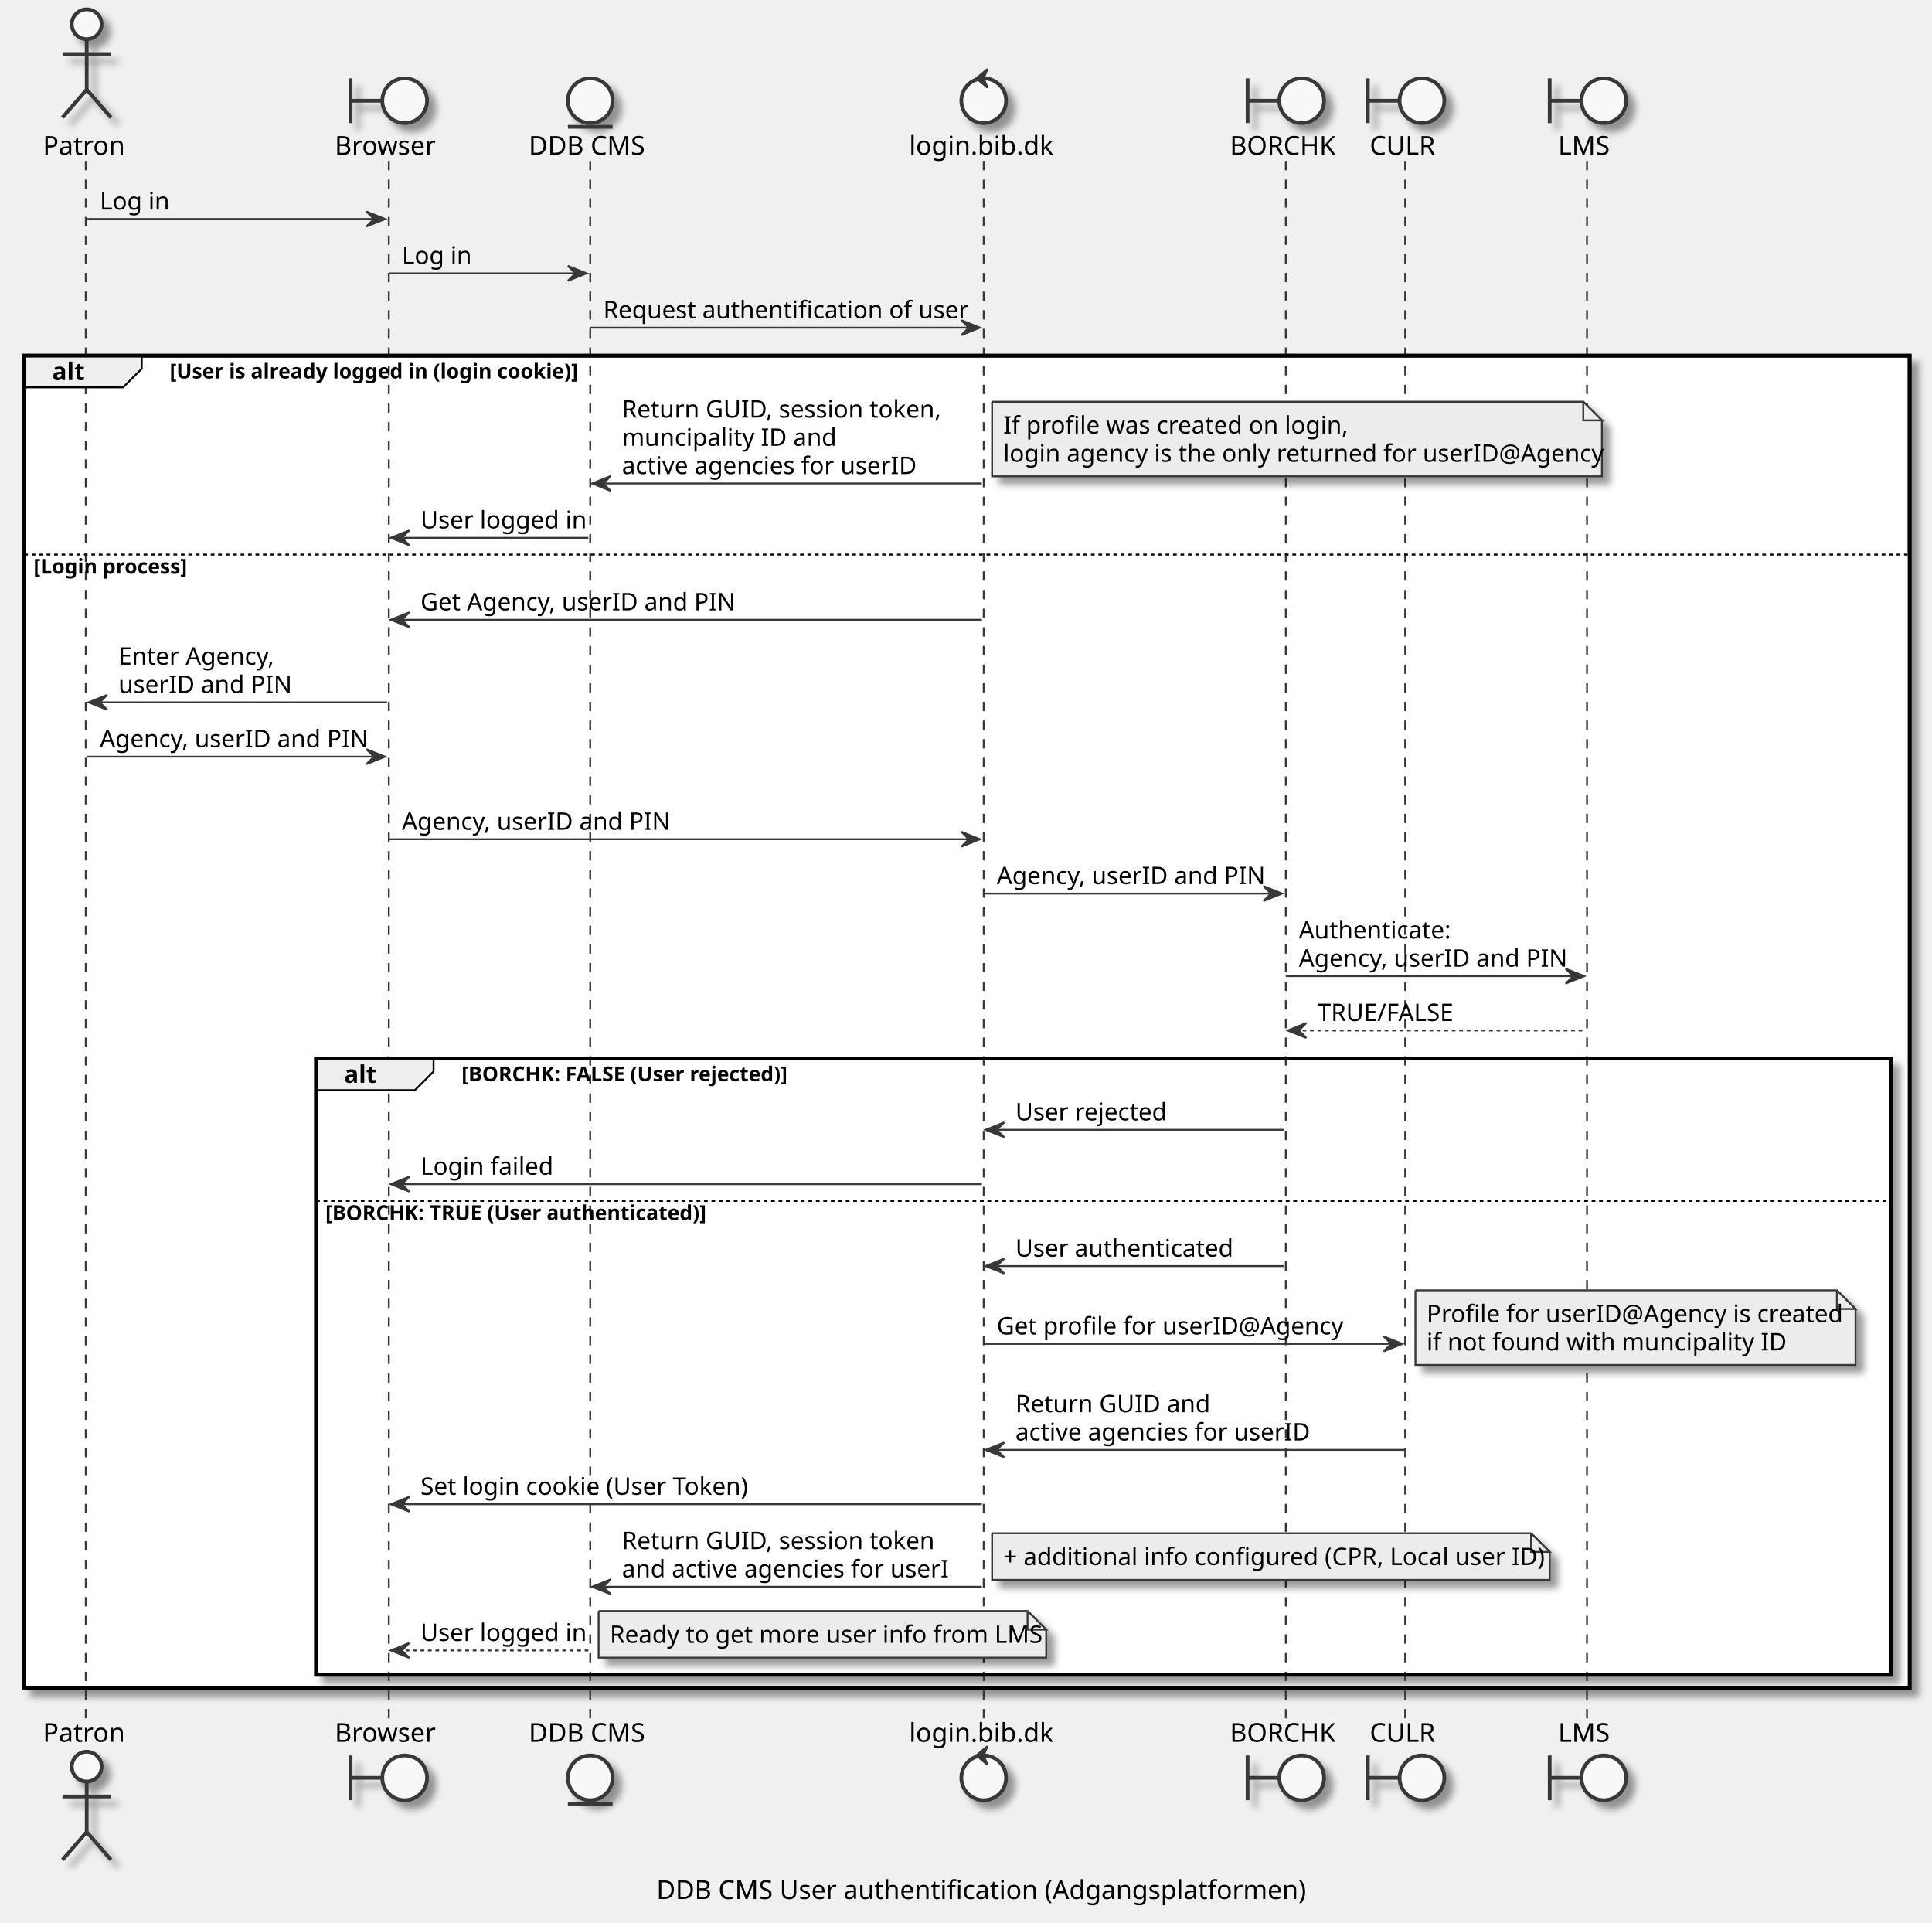
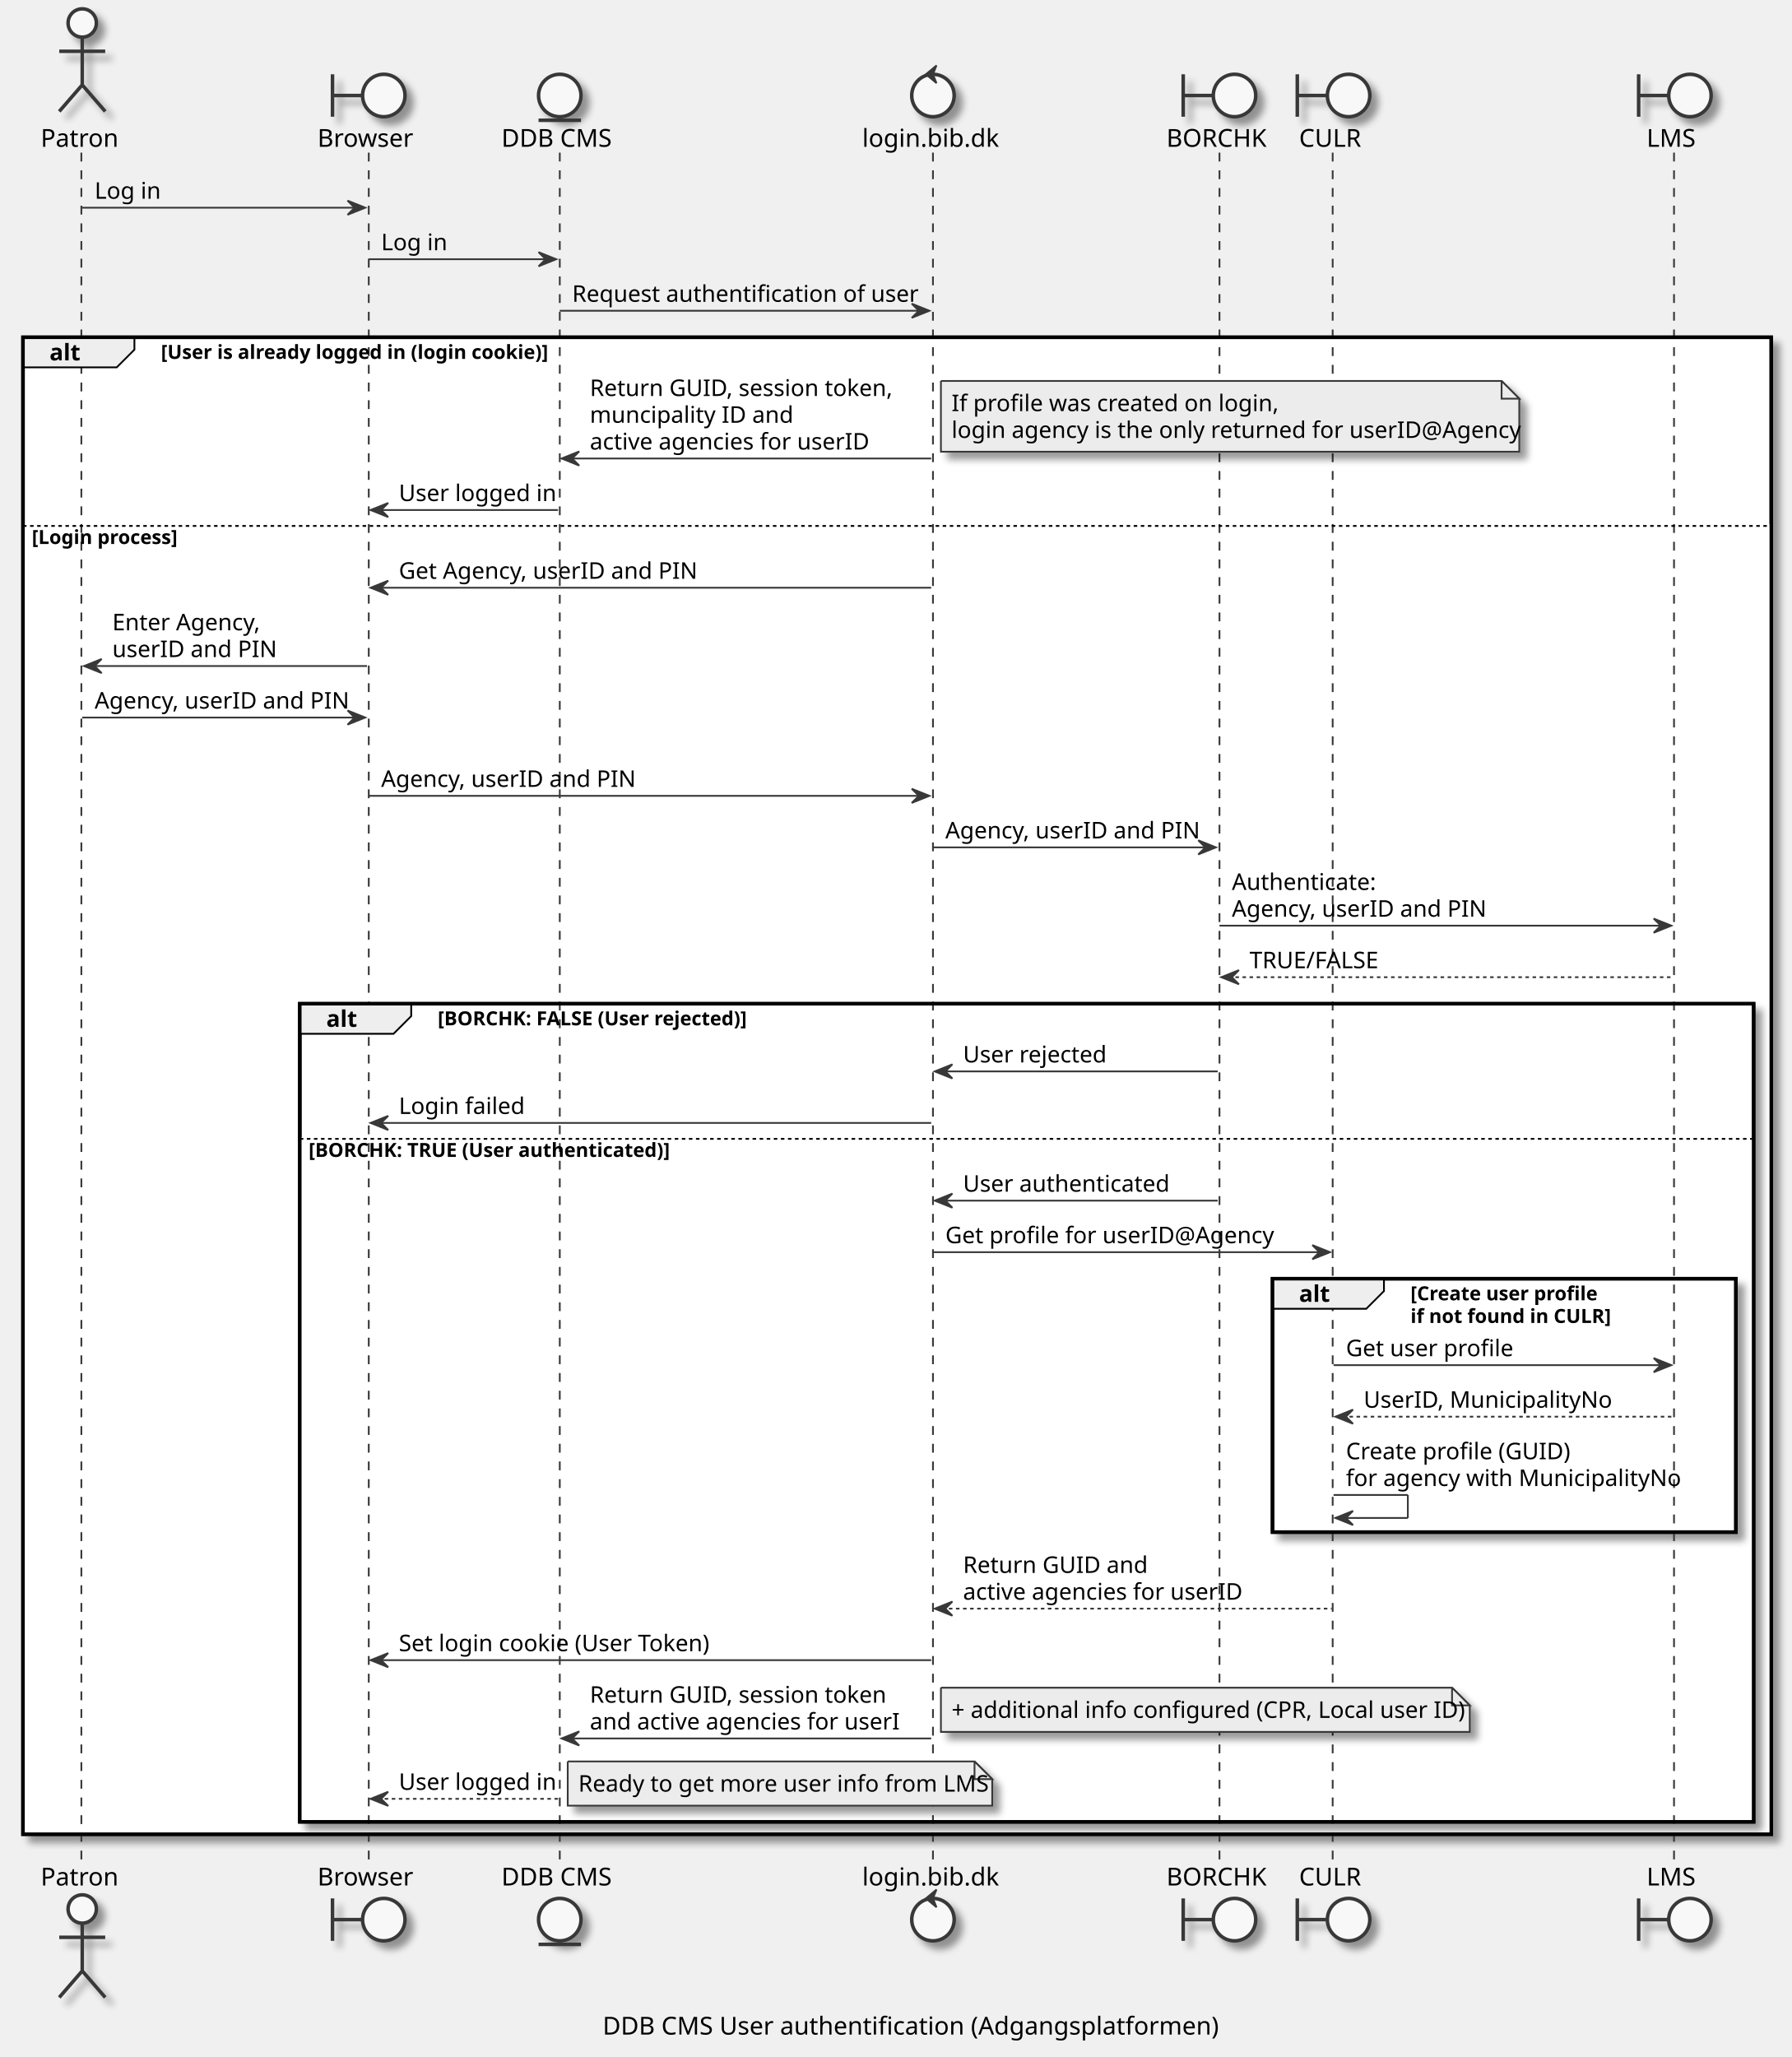
- <svg xmlns="http://www.w3.org/2000/svg" contentScriptType="application/ecmascript" contentStyleType="text/css" height="1031px" preserveAspectRatio="none" style="width:1036px;height:1031px;" version="1.1" viewBox="0 0 1036 1031" width="1036px" zoomAndPan="magnify">
+ <svg xmlns="http://www.w3.org/2000/svg" contentScriptType="application/ecmascript" contentStyleType="text/css" height="1163px" preserveAspectRatio="none" style="width:1013px;height:1163px;" version="1.1" viewBox="0 0 1013 1163" width="1013px" zoomAndPan="magnify">
  <defs>
-     <filter height="300%" id="f1cbniq2we4apu" width="300%" x="-1" y="-1">
+     <filter height="300%" id="fls6484fdw1ik" width="300%" x="-1" y="-1">
      <feGaussianBlur result="blurOut" stdDeviation="2.0" />
      <feColorMatrix in="blurOut" result="blurOut2" type="matrix" values="0 0 0 0 0 0 0 0 0 0 0 0 0 0 0 0 0 0 .4 0" />
      <feOffset dx="4.0" dy="4.0" in="blurOut2" result="blurOut3" />
      <feBlend in="SourceGraphic" in2="blurOut3" mode="normal" />
    </filter>
  </defs>
  <g>
-     <text fill="#000000" font-family="sans-serif" font-size="14" lengthAdjust="spacingAndGlyphs" textLength="333" x="352" y="1018.183">DDB CMS User authentification (Adgangsplatformen)</text>
-     <rect fill="#FFFFFF" filter="url(#f1cbniq2we4apu)" height="714.195" style="stroke: #000000; stroke-width: 2.0;" width="1011" x="13" y="190.695" />
-     <rect fill="#FFFFFF" height="608.531" style="stroke: none; stroke-width: 1.0;" width="1011" x="13" y="296.359" />
-     <rect fill="#FFFFFF" filter="url(#f1cbniq2we4apu)" height="330.398" style="stroke: #000000; stroke-width: 2.0;" width="844.5" x="169.5" y="567.492" />
-     <rect fill="#FFFFFF" height="255" style="stroke: none; stroke-width: 1.0;" width="844.5" x="169.5" y="642.891" />
-     <line style="stroke: #383838; stroke-width: 1.0; stroke-dasharray: 5.0,5.0;" x1="46" x2="46" y1="86.297" y2="921.891" />
-     <line style="stroke: #383838; stroke-width: 1.0; stroke-dasharray: 5.0,5.0;" x1="208.5" x2="208.5" y1="86.297" y2="921.891" />
-     <line style="stroke: #383838; stroke-width: 1.0; stroke-dasharray: 5.0,5.0;" x1="316.5" x2="316.5" y1="86.297" y2="921.891" />
-     <line style="stroke: #383838; stroke-width: 1.0; stroke-dasharray: 5.0,5.0;" x1="527.5" x2="527.5" y1="86.297" y2="921.891" />
-     <line style="stroke: #383838; stroke-width: 1.0; stroke-dasharray: 5.0,5.0;" x1="689.5" x2="689.5" y1="86.297" y2="921.891" />
-     <line style="stroke: #383838; stroke-width: 1.0; stroke-dasharray: 5.0,5.0;" x1="753.5" x2="753.5" y1="86.297" y2="921.891" />
-     <line style="stroke: #383838; stroke-width: 1.0; stroke-dasharray: 5.0,5.0;" x1="851" x2="851" y1="86.297" y2="921.891" />
+     <text fill="#000000" font-family="sans-serif" font-size="14" lengthAdjust="spacingAndGlyphs" textLength="333" x="340.75" y="1150.323">DDB CMS User authentification (Adgangsplatformen)</text>
+     <rect fill="#FFFFFF" filter="url(#fls6484fdw1ik)" height="846.336" style="stroke: #000000; stroke-width: 2.0;" width="988.5" x="13" y="190.695" />
+     <rect fill="#FFFFFF" height="740.672" style="stroke: none; stroke-width: 1.0;" width="988.5" x="13" y="296.359" />
+     <rect fill="#FFFFFF" filter="url(#fls6484fdw1ik)" height="462.539" style="stroke: #000000; stroke-width: 2.0;" width="822" x="169.5" y="567.492" />
+     <rect fill="#FFFFFF" height="387.141" style="stroke: none; stroke-width: 1.0;" width="822" x="169.5" y="642.891" />
+     <rect fill="#FFFFFF" filter="url(#fls6484fdw1ik)" height="143.273" style="stroke: #000000; stroke-width: 2.0;" width="262" x="719.5" y="722.961" />
+     <line style="stroke: #383838; stroke-width: 1.0; stroke-dasharray: 5.0,5.0;" x1="46" x2="46" y1="86.297" y2="1054.031" />
+     <line style="stroke: #383838; stroke-width: 1.0; stroke-dasharray: 5.0,5.0;" x1="208.5" x2="208.5" y1="86.297" y2="1054.031" />
+     <line style="stroke: #383838; stroke-width: 1.0; stroke-dasharray: 5.0,5.0;" x1="316.5" x2="316.5" y1="86.297" y2="1054.031" />
+     <line style="stroke: #383838; stroke-width: 1.0; stroke-dasharray: 5.0,5.0;" x1="527.5" x2="527.5" y1="86.297" y2="1054.031" />
+     <line style="stroke: #383838; stroke-width: 1.0; stroke-dasharray: 5.0,5.0;" x1="689.5" x2="689.5" y1="86.297" y2="1054.031" />
+     <line style="stroke: #383838; stroke-width: 1.0; stroke-dasharray: 5.0,5.0;" x1="753.5" x2="753.5" y1="86.297" y2="1054.031" />
+     <line style="stroke: #383838; stroke-width: 1.0; stroke-dasharray: 5.0,5.0;" x1="946.5" x2="946.5" y1="86.297" y2="1054.031" />
    <text fill="#000000" font-family="sans-serif" font-size="14" lengthAdjust="spacingAndGlyphs" textLength="41" x="23" y="82.995">Patron</text>
-     <ellipse cx="46.5" cy="13" fill="#F8F8F8" filter="url(#f1cbniq2we4apu)" rx="8" ry="8" style="stroke: #383838; stroke-width: 2.0;" />
-     <path d="M46.5,21 L46.5,48 M33.5,29 L59.5,29 M46.5,48 L33.5,63 M46.5,48 L59.5,63 " fill="none" filter="url(#f1cbniq2we4apu)" style="stroke: #383838; stroke-width: 2.0;" />
-     <text fill="#000000" font-family="sans-serif" font-size="14" lengthAdjust="spacingAndGlyphs" textLength="41" x="23" y="933.886">Patron</text>
-     <ellipse cx="46.5" cy="947.188" fill="#F8F8F8" filter="url(#f1cbniq2we4apu)" rx="8" ry="8" style="stroke: #383838; stroke-width: 2.0;" />
-     <path d="M46.5,955.188 L46.5,982.188 M33.5,963.188 L59.5,963.188 M46.5,982.188 L33.5,997.188 M46.5,982.188 L59.5,997.188 " fill="none" filter="url(#f1cbniq2we4apu)" style="stroke: #383838; stroke-width: 2.0;" />
+     <ellipse cx="46.5" cy="13" fill="#F8F8F8" filter="url(#fls6484fdw1ik)" rx="8" ry="8" style="stroke: #383838; stroke-width: 2.0;" />
+     <path d="M46.5,21 L46.5,48 M33.5,29 L59.5,29 M46.5,48 L33.5,63 M46.5,48 L59.5,63 " fill="none" filter="url(#fls6484fdw1ik)" style="stroke: #383838; stroke-width: 2.0;" />
+     <text fill="#000000" font-family="sans-serif" font-size="14" lengthAdjust="spacingAndGlyphs" textLength="41" x="23" y="1066.026">Patron</text>
+     <ellipse cx="46.5" cy="1079.328" fill="#F8F8F8" filter="url(#fls6484fdw1ik)" rx="8" ry="8" style="stroke: #383838; stroke-width: 2.0;" />
+     <path d="M46.5,1087.328 L46.5,1114.328 M33.5,1095.328 L59.5,1095.328 M46.5,1114.328 L33.5,1129.328 M46.5,1114.328 L59.5,1129.328 " fill="none" filter="url(#fls6484fdw1ik)" style="stroke: #383838; stroke-width: 2.0;" />
    <text fill="#000000" font-family="sans-serif" font-size="14" lengthAdjust="spacingAndGlyphs" textLength="52" x="179.5" y="82.995">Browser</text>
-     <path d="M188,42 L188,66 M188,54 L205,54 " fill="none" filter="url(#f1cbniq2we4apu)" style="stroke: #383838; stroke-width: 2.0;" />
-     <ellipse cx="217" cy="54" fill="#F8F8F8" filter="url(#f1cbniq2we4apu)" rx="12" ry="12" style="stroke: #383838; stroke-width: 2.0;" />
-     <text fill="#000000" font-family="sans-serif" font-size="14" lengthAdjust="spacingAndGlyphs" textLength="52" x="179.5" y="933.886">Browser</text>
-     <path d="M188,941.188 L188,965.188 M188,953.188 L205,953.188 " fill="none" filter="url(#f1cbniq2we4apu)" style="stroke: #383838; stroke-width: 2.0;" />
-     <ellipse cx="217" cy="953.188" fill="#F8F8F8" filter="url(#f1cbniq2we4apu)" rx="12" ry="12" style="stroke: #383838; stroke-width: 2.0;" />
+     <path d="M188,42 L188,66 M188,54 L205,54 " fill="none" filter="url(#fls6484fdw1ik)" style="stroke: #383838; stroke-width: 2.0;" />
+     <ellipse cx="217" cy="54" fill="#F8F8F8" filter="url(#fls6484fdw1ik)" rx="12" ry="12" style="stroke: #383838; stroke-width: 2.0;" />
+     <text fill="#000000" font-family="sans-serif" font-size="14" lengthAdjust="spacingAndGlyphs" textLength="52" x="179.5" y="1066.026">Browser</text>
+     <path d="M188,1073.328 L188,1097.328 M188,1085.328 L205,1085.328 " fill="none" filter="url(#fls6484fdw1ik)" style="stroke: #383838; stroke-width: 2.0;" />
+     <ellipse cx="217" cy="1085.328" fill="#F8F8F8" filter="url(#fls6484fdw1ik)" rx="12" ry="12" style="stroke: #383838; stroke-width: 2.0;" />
    <text fill="#000000" font-family="sans-serif" font-size="14" lengthAdjust="spacingAndGlyphs" textLength="60" x="283.5" y="82.995">DDB CMS</text>
-     <ellipse cx="316.5" cy="54" fill="#F8F8F8" filter="url(#f1cbniq2we4apu)" rx="12" ry="12" style="stroke: #383838; stroke-width: 2.0;" />
+     <ellipse cx="316.5" cy="54" fill="#F8F8F8" filter="url(#fls6484fdw1ik)" rx="12" ry="12" style="stroke: #383838; stroke-width: 2.0;" />
    <line style="stroke: #383838; stroke-width: 2.0;" x1="304.5" x2="328.5" y1="68" y2="68" />
-     <text fill="#000000" font-family="sans-serif" font-size="14" lengthAdjust="spacingAndGlyphs" textLength="60" x="283.5" y="933.886">DDB CMS</text>
-     <ellipse cx="316.5" cy="953.188" fill="#F8F8F8" filter="url(#f1cbniq2we4apu)" rx="12" ry="12" style="stroke: #383838; stroke-width: 2.0;" />
-     <line style="stroke: #383838; stroke-width: 2.0;" x1="304.5" x2="328.5" y1="967.188" y2="967.188" />
+     <text fill="#000000" font-family="sans-serif" font-size="14" lengthAdjust="spacingAndGlyphs" textLength="60" x="283.5" y="1066.026">DDB CMS</text>
+     <ellipse cx="316.5" cy="1085.328" fill="#F8F8F8" filter="url(#fls6484fdw1ik)" rx="12" ry="12" style="stroke: #383838; stroke-width: 2.0;" />
+     <line style="stroke: #383838; stroke-width: 2.0;" x1="304.5" x2="328.5" y1="1099.328" y2="1099.328" />
    <text fill="#000000" font-family="sans-serif" font-size="14" lengthAdjust="spacingAndGlyphs" textLength="74" x="487.5" y="82.995">login.bib.dk</text>
-     <ellipse cx="527.5" cy="54" fill="#F8F8F8" filter="url(#f1cbniq2we4apu)" rx="12" ry="12" style="stroke: #383838; stroke-width: 2.0;" />
+     <ellipse cx="527.5" cy="54" fill="#F8F8F8" filter="url(#fls6484fdw1ik)" rx="12" ry="12" style="stroke: #383838; stroke-width: 2.0;" />
    <polygon fill="#383838" points="523.5,42,529.5,37,527.5,42,529.5,47,523.5,42" style="stroke: #383838; stroke-width: 1.0;" />
-     <text fill="#000000" font-family="sans-serif" font-size="14" lengthAdjust="spacingAndGlyphs" textLength="74" x="487.5" y="933.886">login.bib.dk</text>
-     <ellipse cx="527.5" cy="953.188" fill="#F8F8F8" filter="url(#f1cbniq2we4apu)" rx="12" ry="12" style="stroke: #383838; stroke-width: 2.0;" />
-     <polygon fill="#383838" points="523.5,941.188,529.5,936.188,527.5,941.188,529.5,946.188,523.5,941.188" style="stroke: #383838; stroke-width: 1.0;" />
+     <text fill="#000000" font-family="sans-serif" font-size="14" lengthAdjust="spacingAndGlyphs" textLength="74" x="487.5" y="1066.026">login.bib.dk</text>
+     <ellipse cx="527.5" cy="1085.328" fill="#F8F8F8" filter="url(#fls6484fdw1ik)" rx="12" ry="12" style="stroke: #383838; stroke-width: 2.0;" />
+     <polygon fill="#383838" points="523.5,1073.328,529.5,1068.328,527.5,1073.328,529.5,1078.328,523.5,1073.328" style="stroke: #383838; stroke-width: 1.0;" />
    <text fill="#000000" font-family="sans-serif" font-size="14" lengthAdjust="spacingAndGlyphs" textLength="54" x="659.5" y="82.995">BORCHK</text>
-     <path d="M669,42 L669,66 M669,54 L686,54 " fill="none" filter="url(#f1cbniq2we4apu)" style="stroke: #383838; stroke-width: 2.0;" />
-     <ellipse cx="698" cy="54" fill="#F8F8F8" filter="url(#f1cbniq2we4apu)" rx="12" ry="12" style="stroke: #383838; stroke-width: 2.0;" />
-     <text fill="#000000" font-family="sans-serif" font-size="14" lengthAdjust="spacingAndGlyphs" textLength="54" x="659.5" y="933.886">BORCHK</text>
-     <path d="M669,941.188 L669,965.188 M669,953.188 L686,953.188 " fill="none" filter="url(#f1cbniq2we4apu)" style="stroke: #383838; stroke-width: 2.0;" />
-     <ellipse cx="698" cy="953.188" fill="#F8F8F8" filter="url(#f1cbniq2we4apu)" rx="12" ry="12" style="stroke: #383838; stroke-width: 2.0;" />
+     <path d="M669,42 L669,66 M669,54 L686,54 " fill="none" filter="url(#fls6484fdw1ik)" style="stroke: #383838; stroke-width: 2.0;" />
+     <ellipse cx="698" cy="54" fill="#F8F8F8" filter="url(#fls6484fdw1ik)" rx="12" ry="12" style="stroke: #383838; stroke-width: 2.0;" />
+     <text fill="#000000" font-family="sans-serif" font-size="14" lengthAdjust="spacingAndGlyphs" textLength="54" x="659.5" y="1066.026">BORCHK</text>
+     <path d="M669,1073.328 L669,1097.328 M669,1085.328 L686,1085.328 " fill="none" filter="url(#fls6484fdw1ik)" style="stroke: #383838; stroke-width: 2.0;" />
+     <ellipse cx="698" cy="1085.328" fill="#F8F8F8" filter="url(#fls6484fdw1ik)" rx="12" ry="12" style="stroke: #383838; stroke-width: 2.0;" />
    <text fill="#000000" font-family="sans-serif" font-size="14" lengthAdjust="spacingAndGlyphs" textLength="33" x="734.5" y="82.995">CULR</text>
-     <path d="M733.5,42 L733.5,66 M733.5,54 L750.5,54 " fill="none" filter="url(#f1cbniq2we4apu)" style="stroke: #383838; stroke-width: 2.0;" />
-     <ellipse cx="762.5" cy="54" fill="#F8F8F8" filter="url(#f1cbniq2we4apu)" rx="12" ry="12" style="stroke: #383838; stroke-width: 2.0;" />
-     <text fill="#000000" font-family="sans-serif" font-size="14" lengthAdjust="spacingAndGlyphs" textLength="33" x="734.5" y="933.886">CULR</text>
-     <path d="M733.5,941.188 L733.5,965.188 M733.5,953.188 L750.5,953.188 " fill="none" filter="url(#f1cbniq2we4apu)" style="stroke: #383838; stroke-width: 2.0;" />
-     <ellipse cx="762.5" cy="953.188" fill="#F8F8F8" filter="url(#f1cbniq2we4apu)" rx="12" ry="12" style="stroke: #383838; stroke-width: 2.0;" />
-     <text fill="#000000" font-family="sans-serif" font-size="14" lengthAdjust="spacingAndGlyphs" textLength="26" x="835.5" y="82.995">LMS</text>
-     <path d="M831,42 L831,66 M831,54 L848,54 " fill="none" filter="url(#f1cbniq2we4apu)" style="stroke: #383838; stroke-width: 2.0;" />
-     <ellipse cx="860" cy="54" fill="#F8F8F8" filter="url(#f1cbniq2we4apu)" rx="12" ry="12" style="stroke: #383838; stroke-width: 2.0;" />
-     <text fill="#000000" font-family="sans-serif" font-size="14" lengthAdjust="spacingAndGlyphs" textLength="26" x="835.5" y="933.886">LMS</text>
-     <path d="M831,941.188 L831,965.188 M831,953.188 L848,953.188 " fill="none" filter="url(#f1cbniq2we4apu)" style="stroke: #383838; stroke-width: 2.0;" />
-     <ellipse cx="860" cy="953.188" fill="#F8F8F8" filter="url(#f1cbniq2we4apu)" rx="12" ry="12" style="stroke: #383838; stroke-width: 2.0;" />
+     <path d="M733.5,42 L733.5,66 M733.5,54 L750.5,54 " fill="none" filter="url(#fls6484fdw1ik)" style="stroke: #383838; stroke-width: 2.0;" />
+     <ellipse cx="762.5" cy="54" fill="#F8F8F8" filter="url(#fls6484fdw1ik)" rx="12" ry="12" style="stroke: #383838; stroke-width: 2.0;" />
+     <text fill="#000000" font-family="sans-serif" font-size="14" lengthAdjust="spacingAndGlyphs" textLength="33" x="734.5" y="1066.026">CULR</text>
+     <path d="M733.5,1073.328 L733.5,1097.328 M733.5,1085.328 L750.5,1085.328 " fill="none" filter="url(#fls6484fdw1ik)" style="stroke: #383838; stroke-width: 2.0;" />
+     <ellipse cx="762.5" cy="1085.328" fill="#F8F8F8" filter="url(#fls6484fdw1ik)" rx="12" ry="12" style="stroke: #383838; stroke-width: 2.0;" />
+     <text fill="#000000" font-family="sans-serif" font-size="14" lengthAdjust="spacingAndGlyphs" textLength="26" x="931" y="82.995">LMS</text>
+     <path d="M926.5,42 L926.5,66 M926.5,54 L943.5,54 " fill="none" filter="url(#fls6484fdw1ik)" style="stroke: #383838; stroke-width: 2.0;" />
+     <ellipse cx="955.5" cy="54" fill="#F8F8F8" filter="url(#fls6484fdw1ik)" rx="12" ry="12" style="stroke: #383838; stroke-width: 2.0;" />
+     <text fill="#000000" font-family="sans-serif" font-size="14" lengthAdjust="spacingAndGlyphs" textLength="26" x="931" y="1066.026">LMS</text>
+     <path d="M926.5,1073.328 L926.5,1097.328 M926.5,1085.328 L943.5,1085.328 " fill="none" filter="url(#fls6484fdw1ik)" style="stroke: #383838; stroke-width: 2.0;" />
+     <ellipse cx="955.5" cy="1085.328" fill="#F8F8F8" filter="url(#fls6484fdw1ik)" rx="12" ry="12" style="stroke: #383838; stroke-width: 2.0;" />
    <polygon fill="#383838" points="196.5,113.43,206.5,117.43,196.5,121.43,200.5,117.43" style="stroke: #383838; stroke-width: 1.0;" />
    <line style="stroke: #383838; stroke-width: 1.0;" x1="46.5" x2="202.5" y1="117.43" y2="117.43" />
    <text fill="#000000" font-family="sans-serif" font-size="13" lengthAdjust="spacingAndGlyphs" textLength="35" x="53.5" y="112.364">Log in</text>
    <polygon fill="#383838" points="304.5,142.562,314.5,146.562,304.5,150.562,308.5,146.562" style="stroke: #383838; stroke-width: 1.0;" />
    <line style="stroke: #383838; stroke-width: 1.0;" x1="208.5" x2="310.5" y1="146.562" y2="146.562" />
    <text fill="#000000" font-family="sans-serif" font-size="13" lengthAdjust="spacingAndGlyphs" textLength="35" x="215.5" y="141.497">Log in</text>
    <polygon fill="#383838" points="515.5,171.695,525.5,175.695,515.5,179.695,519.5,175.695" style="stroke: #383838; stroke-width: 1.0;" />
    <line style="stroke: #383838; stroke-width: 1.0;" x1="316.5" x2="521.5" y1="175.695" y2="175.695" />
    <text fill="#000000" font-family="sans-serif" font-size="13" lengthAdjust="spacingAndGlyphs" textLength="187" x="323.5" y="170.629">Request authentification of user</text>
    <path d="M13,190.695 L76,190.695 L76,197.695 L66,207.695 L13,207.695 L13,190.695 " fill="#EEEEEE" style="stroke: #000000; stroke-width: 1.0;" />
-     <rect fill="none" height="714.195" style="stroke: #000000; stroke-width: 2.0;" width="1011" x="13" y="190.695" />
+     <rect fill="none" height="846.336" style="stroke: #000000; stroke-width: 2.0;" width="988.5" x="13" y="190.695" />
    <text fill="#000000" font-family="sans-serif" font-size="13" font-weight="bold" lengthAdjust="spacingAndGlyphs" textLength="18" x="28" y="203.762">alt</text>
    <text fill="#000000" font-family="sans-serif" font-size="11" font-weight="bold" lengthAdjust="spacingAndGlyphs" textLength="211" x="91" y="202.906">[User is already logged in (login cookie)]</text>
    <polygon fill="#383838" points="327.5,255.227,317.5,259.227,327.5,263.227,323.5,259.227" style="stroke: #383838; stroke-width: 1.0;" />
    <line style="stroke: #383838; stroke-width: 1.0;" x1="321.5" x2="526.5" y1="259.227" y2="259.227" />
    <text fill="#000000" font-family="sans-serif" font-size="13" lengthAdjust="spacingAndGlyphs" textLength="164" x="333.5" y="223.895">Return GUID, session token,</text>
    <text fill="#000000" font-family="sans-serif" font-size="13" lengthAdjust="spacingAndGlyphs" textLength="110" x="333.5" y="239.028">muncipality ID and</text>
    <text fill="#000000" font-family="sans-serif" font-size="13" lengthAdjust="spacingAndGlyphs" textLength="150" x="333.5" y="254.161">active agencies for userID</text>
-     <path d="M532,215.394 L532,255.394 L859,255.394 L859,225.394 L849,215.394 L532,215.394 " fill="#ECECEC" filter="url(#f1cbniq2we4apu)" style="stroke: #383838; stroke-width: 1.0;" />
+     <path d="M532,215.394 L532,255.394 L859,255.394 L859,225.394 L849,215.394 L532,215.394 " fill="#ECECEC" filter="url(#fls6484fdw1ik)" style="stroke: #383838; stroke-width: 1.0;" />
    <path d="M849,215.394 L849,225.394 L859,225.394 L849,215.394 " fill="#ECECEC" style="stroke: #383838; stroke-width: 1.0;" />
    <text fill="#000000" font-family="sans-serif" font-size="13" lengthAdjust="spacingAndGlyphs" textLength="177" x="538" y="232.461">If profile was created on login,</text>
    <text fill="#000000" font-family="sans-serif" font-size="13" lengthAdjust="spacingAndGlyphs" textLength="306" x="538" y="247.594">login agency is the only returned for userID@Agency</text>
    <polygon fill="#383838" points="219.5,284.359,209.5,288.359,219.5,292.359,215.5,288.359" style="stroke: #383838; stroke-width: 1.0;" />
    <line style="stroke: #383838; stroke-width: 1.0;" x1="213.5" x2="315.5" y1="288.359" y2="288.359" />
    <text fill="#000000" font-family="sans-serif" font-size="13" lengthAdjust="spacingAndGlyphs" textLength="84" x="225.5" y="283.293">User logged in</text>
-     <line style="stroke: #000000; stroke-width: 1.0; stroke-dasharray: 2.0,2.0;" x1="13" x2="1024" y1="297.359" y2="297.359" />
+     <line style="stroke: #000000; stroke-width: 1.0; stroke-dasharray: 2.0,2.0;" x1="13" x2="1001.5" y1="297.359" y2="297.359" />
    <text fill="#000000" font-family="sans-serif" font-size="11" font-weight="bold" lengthAdjust="spacingAndGlyphs" textLength="81" x="18" y="307.57">[Login process]</text>
    <polygon fill="#383838" points="219.5,328.297,209.5,332.297,219.5,336.297,215.5,332.297" style="stroke: #383838; stroke-width: 1.0;" />
    <line style="stroke: #383838; stroke-width: 1.0;" x1="213.5" x2="526.5" y1="332.297" y2="332.297" />
    <text fill="#000000" font-family="sans-serif" font-size="13" lengthAdjust="spacingAndGlyphs" textLength="161" x="225.5" y="327.231">Get Agency, userID and PIN</text>
    <polygon fill="#383838" points="57.5,372.562,47.5,376.562,57.5,380.562,53.5,376.562" style="stroke: #383838; stroke-width: 1.0;" />
    <line style="stroke: #383838; stroke-width: 1.0;" x1="51.5" x2="207.5" y1="376.562" y2="376.562" />
    <text fill="#000000" font-family="sans-serif" font-size="13" lengthAdjust="spacingAndGlyphs" textLength="79" x="63.5" y="356.364">Enter Agency,</text>
    <text fill="#000000" font-family="sans-serif" font-size="13" lengthAdjust="spacingAndGlyphs" textLength="90" x="63.5" y="371.497">userID and PIN</text>
    <polygon fill="#383838" points="196.5,401.695,206.5,405.695,196.5,409.695,200.5,405.695" style="stroke: #383838; stroke-width: 1.0;" />
    <line style="stroke: #383838; stroke-width: 1.0;" x1="46.5" x2="202.5" y1="405.695" y2="405.695" />
    <text fill="#000000" font-family="sans-serif" font-size="13" lengthAdjust="spacingAndGlyphs" textLength="138" x="53.5" y="400.629">Agency, userID and PIN</text>
    <polygon fill="#383838" points="515.5,445.961,525.5,449.961,515.5,453.961,519.5,449.961" style="stroke: #383838; stroke-width: 1.0;" />
    <line style="stroke: #383838; stroke-width: 1.0;" x1="208.5" x2="521.5" y1="449.961" y2="449.961" />
    <text fill="#000000" font-family="sans-serif" font-size="13" lengthAdjust="spacingAndGlyphs" textLength="0" x="218.5" y="429.762" />
    <text fill="#000000" font-family="sans-serif" font-size="13" lengthAdjust="spacingAndGlyphs" textLength="138" x="215.5" y="444.895">Agency, userID and PIN</text>
    <polygon fill="#383838" points="677.5,475.094,687.5,479.094,677.5,483.094,681.5,479.094" style="stroke: #383838; stroke-width: 1.0;" />
    <line style="stroke: #383838; stroke-width: 1.0;" x1="527.5" x2="683.5" y1="479.094" y2="479.094" />
    <text fill="#000000" font-family="sans-serif" font-size="13" lengthAdjust="spacingAndGlyphs" textLength="138" x="534.5" y="474.028">Agency, userID and PIN</text>
-     <polygon fill="#383838" points="839.5,519.359,849.5,523.359,839.5,527.359,843.5,523.359" style="stroke: #383838; stroke-width: 1.0;" />
-     <line style="stroke: #383838; stroke-width: 1.0;" x1="689.5" x2="845.5" y1="523.359" y2="523.359" />
+     <polygon fill="#383838" points="935,519.359,945,523.359,935,527.359,939,523.359" style="stroke: #383838; stroke-width: 1.0;" />
+     <line style="stroke: #383838; stroke-width: 1.0;" x1="689.5" x2="941" y1="523.359" y2="523.359" />
    <text fill="#000000" font-family="sans-serif" font-size="13" lengthAdjust="spacingAndGlyphs" textLength="77" x="696.5" y="503.161">Authenticate:</text>
    <text fill="#000000" font-family="sans-serif" font-size="13" lengthAdjust="spacingAndGlyphs" textLength="138" x="696.5" y="518.293">Agency, userID and PIN</text>
    <polygon fill="#383838" points="700.5,548.492,690.5,552.492,700.5,556.492,696.5,552.492" style="stroke: #383838; stroke-width: 1.0;" />
-     <line style="stroke: #383838; stroke-width: 1.0; stroke-dasharray: 2.0,2.0;" x1="694.5" x2="850.5" y1="552.492" y2="552.492" />
+     <line style="stroke: #383838; stroke-width: 1.0; stroke-dasharray: 2.0,2.0;" x1="694.5" x2="946" y1="552.492" y2="552.492" />
    <text fill="#000000" font-family="sans-serif" font-size="13" lengthAdjust="spacingAndGlyphs" textLength="70" x="706.5" y="547.426">TRUE/FALSE</text>
    <path d="M169.5,567.492 L232.5,567.492 L232.5,574.492 L222.5,584.492 L169.5,584.492 L169.5,567.492 " fill="#EEEEEE" style="stroke: #000000; stroke-width: 1.0;" />
-     <rect fill="none" height="330.398" style="stroke: #000000; stroke-width: 2.0;" width="844.5" x="169.5" y="567.492" />
+     <rect fill="none" height="462.539" style="stroke: #000000; stroke-width: 2.0;" width="822" x="169.5" y="567.492" />
    <text fill="#000000" font-family="sans-serif" font-size="13" font-weight="bold" lengthAdjust="spacingAndGlyphs" textLength="18" x="184.5" y="580.559">alt</text>
    <text fill="#000000" font-family="sans-serif" font-size="11" font-weight="bold" lengthAdjust="spacingAndGlyphs" textLength="173" x="247.5" y="579.703">[BORCHK: FALSE (User rejected)]</text>
    <polygon fill="#383838" points="538.5,601.758,528.5,605.758,538.5,609.758,534.5,605.758" style="stroke: #383838; stroke-width: 1.0;" />
    <line style="stroke: #383838; stroke-width: 1.0;" x1="532.5" x2="688.5" y1="605.758" y2="605.758" />
    <text fill="#000000" font-family="sans-serif" font-size="13" lengthAdjust="spacingAndGlyphs" textLength="77" x="544.5" y="600.692">User rejected</text>
    <polygon fill="#383838" points="219.5,630.891,209.5,634.891,219.5,638.891,215.5,634.891" style="stroke: #383838; stroke-width: 1.0;" />
    <line style="stroke: #383838; stroke-width: 1.0;" x1="213.5" x2="526.5" y1="634.891" y2="634.891" />
    <text fill="#000000" font-family="sans-serif" font-size="13" lengthAdjust="spacingAndGlyphs" textLength="67" x="225.5" y="629.825">Login failed</text>
-     <line style="stroke: #000000; stroke-width: 1.0; stroke-dasharray: 2.0,2.0;" x1="169.5" x2="1014" y1="643.891" y2="643.891" />
+     <line style="stroke: #000000; stroke-width: 1.0; stroke-dasharray: 2.0,2.0;" x1="169.5" x2="991.5" y1="643.891" y2="643.891" />
    <text fill="#000000" font-family="sans-serif" font-size="11" font-weight="bold" lengthAdjust="spacingAndGlyphs" textLength="201" x="174.5" y="654.101">[BORCHK: TRUE (User authenticated)]</text>
    <polygon fill="#383838" points="538.5,674.828,528.5,678.828,538.5,682.828,534.5,678.828" style="stroke: #383838; stroke-width: 1.0;" />
    <line style="stroke: #383838; stroke-width: 1.0;" x1="532.5" x2="688.5" y1="678.828" y2="678.828" />
    <text fill="#000000" font-family="sans-serif" font-size="13" lengthAdjust="spacingAndGlyphs" textLength="111" x="544.5" y="673.762">User authenticated</text>
-     <polygon fill="#383838" points="742,716.527,752,720.527,742,724.527,746,720.527" style="stroke: #383838; stroke-width: 1.0;" />
-     <line style="stroke: #383838; stroke-width: 1.0;" x1="527.5" x2="748" y1="720.527" y2="720.527" />
-     <text fill="#000000" font-family="sans-serif" font-size="13" lengthAdjust="spacingAndGlyphs" textLength="177" x="534.5" y="715.461">Get profile for userID@Agency</text>
-     <path d="M759,691.828 L759,731.828 L995,731.828 L995,701.828 L985,691.828 L759,691.828 " fill="#ECECEC" filter="url(#f1cbniq2we4apu)" style="stroke: #383838; stroke-width: 1.0;" />
-     <path d="M985,691.828 L985,701.828 L995,701.828 L985,691.828 " fill="#ECECEC" style="stroke: #383838; stroke-width: 1.0;" />
-     <text fill="#000000" font-family="sans-serif" font-size="13" lengthAdjust="spacingAndGlyphs" textLength="212" x="765" y="708.895">Profile for userID@Agency is created</text>
-     <text fill="#000000" font-family="sans-serif" font-size="13" lengthAdjust="spacingAndGlyphs" textLength="184" x="765" y="724.028">if not found with muncipality ID</text>
-     <polygon fill="#383838" points="538.5,773.359,528.5,777.359,538.5,781.359,534.5,777.359" style="stroke: #383838; stroke-width: 1.0;" />
-     <line style="stroke: #383838; stroke-width: 1.0;" x1="532.5" x2="753" y1="777.359" y2="777.359" />
-     <text fill="#000000" font-family="sans-serif" font-size="13" lengthAdjust="spacingAndGlyphs" textLength="101" x="544.5" y="757.161">Return GUID and</text>
-     <text fill="#000000" font-family="sans-serif" font-size="13" lengthAdjust="spacingAndGlyphs" textLength="150" x="544.5" y="772.293">active agencies for userID</text>
-     <polygon fill="#383838" points="219.5,802.492,209.5,806.492,219.5,810.492,215.5,806.492" style="stroke: #383838; stroke-width: 1.0;" />
-     <line style="stroke: #383838; stroke-width: 1.0;" x1="213.5" x2="526.5" y1="806.492" y2="806.492" />
-     <text fill="#000000" font-family="sans-serif" font-size="13" lengthAdjust="spacingAndGlyphs" textLength="168" x="225.5" y="801.426">Set login cookie (User Token)</text>
-     <polygon fill="#383838" points="327.5,846.758,317.5,850.758,327.5,854.758,323.5,850.758" style="stroke: #383838; stroke-width: 1.0;" />
-     <line style="stroke: #383838; stroke-width: 1.0;" x1="321.5" x2="526.5" y1="850.758" y2="850.758" />
-     <text fill="#000000" font-family="sans-serif" font-size="13" lengthAdjust="spacingAndGlyphs" textLength="161" x="333.5" y="830.559">Return GUID, session token</text>
-     <text fill="#000000" font-family="sans-serif" font-size="13" lengthAdjust="spacingAndGlyphs" textLength="167" x="333.5" y="845.692">and active agencies for userI</text>
-     <path d="M532,822.059 L532,847.059 L831,847.059 L831,832.059 L821,822.059 L532,822.059 " fill="#ECECEC" filter="url(#f1cbniq2we4apu)" style="stroke: #383838; stroke-width: 1.0;" />
-     <path d="M821,822.059 L821,832.059 L831,832.059 L821,822.059 " fill="#ECECEC" style="stroke: #383838; stroke-width: 1.0;" />
-     <text fill="#000000" font-family="sans-serif" font-size="13" lengthAdjust="spacingAndGlyphs" textLength="278" x="538" y="839.125">+ additional info configured (CPR, Local user ID)</text>
-     <polygon fill="#383838" points="219.5,880.891,209.5,884.891,219.5,888.891,215.5,884.891" style="stroke: #383838; stroke-width: 1.0;" />
-     <line style="stroke: #383838; stroke-width: 1.0; stroke-dasharray: 2.0,2.0;" x1="213.5" x2="315.5" y1="884.891" y2="884.891" />
-     <text fill="#000000" font-family="sans-serif" font-size="13" lengthAdjust="spacingAndGlyphs" textLength="84" x="225.5" y="879.825">User logged in</text>
-     <path d="M321,863.758 L321,888.758 L561,888.758 L561,873.758 L551,863.758 L321,863.758 " fill="#ECECEC" filter="url(#f1cbniq2we4apu)" style="stroke: #383838; stroke-width: 1.0;" />
-     <path d="M551,863.758 L551,873.758 L561,873.758 L551,863.758 " fill="#ECECEC" style="stroke: #383838; stroke-width: 1.0;" />
-     <text fill="#000000" font-family="sans-serif" font-size="13" lengthAdjust="spacingAndGlyphs" textLength="219" x="327" y="880.825">Ready to get more user info from LMS</text>
+     <polygon fill="#383838" points="742,703.961,752,707.961,742,711.961,746,707.961" style="stroke: #383838; stroke-width: 1.0;" />
+     <line style="stroke: #383838; stroke-width: 1.0;" x1="527.5" x2="748" y1="707.961" y2="707.961" />
+     <text fill="#000000" font-family="sans-serif" font-size="13" lengthAdjust="spacingAndGlyphs" textLength="177" x="534.5" y="702.895">Get profile for userID@Agency</text>
+     <path d="M719.5,722.961 L782.5,722.961 L782.5,729.961 L772.5,739.961 L719.5,739.961 L719.5,722.961 " fill="#EEEEEE" style="stroke: #000000; stroke-width: 1.0;" />
+     <rect fill="none" height="143.273" style="stroke: #000000; stroke-width: 2.0;" width="262" x="719.5" y="722.961" />
+     <text fill="#000000" font-family="sans-serif" font-size="13" font-weight="bold" lengthAdjust="spacingAndGlyphs" textLength="18" x="734.5" y="736.028">alt</text>
+     <text fill="#000000" font-family="sans-serif" font-size="11" font-weight="bold" lengthAdjust="spacingAndGlyphs" textLength="104" x="797.5" y="735.171">[Create user profile</text>
+     <text fill="#000000" font-family="sans-serif" font-size="11" font-weight="bold" lengthAdjust="spacingAndGlyphs" textLength="114" x="797.5" y="747.976">if not found in CULR]</text>
+     <polygon fill="#383838" points="935,767.836,945,771.836,935,775.836,939,771.836" style="stroke: #383838; stroke-width: 1.0;" />
+     <line style="stroke: #383838; stroke-width: 1.0;" x1="754" x2="941" y1="771.836" y2="771.836" />
+     <text fill="#000000" font-family="sans-serif" font-size="13" lengthAdjust="spacingAndGlyphs" textLength="90" x="761" y="766.77">Get user profile</text>
+     <polygon fill="#383838" points="765,796.969,755,800.969,765,804.969,761,800.969" style="stroke: #383838; stroke-width: 1.0;" />
+     <line style="stroke: #383838; stroke-width: 1.0; stroke-dasharray: 2.0,2.0;" x1="759" x2="946" y1="800.969" y2="800.969" />
+     <text fill="#000000" font-family="sans-serif" font-size="13" lengthAdjust="spacingAndGlyphs" textLength="134" x="771" y="795.903">UserID, MunicipalityNo</text>
+     <line style="stroke: #383838; stroke-width: 1.0;" x1="754" x2="796" y1="845.234" y2="845.234" />
+     <line style="stroke: #383838; stroke-width: 1.0;" x1="796" x2="796" y1="845.234" y2="858.234" />
+     <line style="stroke: #383838; stroke-width: 1.0;" x1="755" x2="796" y1="858.234" y2="858.234" />
+     <polygon fill="#383838" points="765,854.234,755,858.234,765,862.234,761,858.234" style="stroke: #383838; stroke-width: 1.0;" />
+     <text fill="#000000" font-family="sans-serif" font-size="13" lengthAdjust="spacingAndGlyphs" textLength="122" x="761" y="825.036">Create profile (GUID)</text>
+     <text fill="#000000" font-family="sans-serif" font-size="13" lengthAdjust="spacingAndGlyphs" textLength="179" x="761" y="840.168">for agency with MunicipalityNo</text>
+     <polygon fill="#383838" points="538.5,905.5,528.5,909.5,538.5,913.5,534.5,909.5" style="stroke: #383838; stroke-width: 1.0;" />
+     <line style="stroke: #383838; stroke-width: 1.0; stroke-dasharray: 2.0,2.0;" x1="532.5" x2="753" y1="909.5" y2="909.5" />
+     <text fill="#000000" font-family="sans-serif" font-size="13" lengthAdjust="spacingAndGlyphs" textLength="101" x="544.5" y="889.301">Return GUID and</text>
+     <text fill="#000000" font-family="sans-serif" font-size="13" lengthAdjust="spacingAndGlyphs" textLength="150" x="544.5" y="904.434">active agencies for userID</text>
+     <polygon fill="#383838" points="219.5,934.633,209.5,938.633,219.5,942.633,215.5,938.633" style="stroke: #383838; stroke-width: 1.0;" />
+     <line style="stroke: #383838; stroke-width: 1.0;" x1="213.5" x2="526.5" y1="938.633" y2="938.633" />
+     <text fill="#000000" font-family="sans-serif" font-size="13" lengthAdjust="spacingAndGlyphs" textLength="168" x="225.5" y="933.567">Set login cookie (User Token)</text>
+     <polygon fill="#383838" points="327.5,978.898,317.5,982.898,327.5,986.898,323.5,982.898" style="stroke: #383838; stroke-width: 1.0;" />
+     <line style="stroke: #383838; stroke-width: 1.0;" x1="321.5" x2="526.5" y1="982.898" y2="982.898" />
+     <text fill="#000000" font-family="sans-serif" font-size="13" lengthAdjust="spacingAndGlyphs" textLength="161" x="333.5" y="962.7">Return GUID, session token</text>
+     <text fill="#000000" font-family="sans-serif" font-size="13" lengthAdjust="spacingAndGlyphs" textLength="167" x="333.5" y="977.832">and active agencies for userI</text>
+     <path d="M532,954.199 L532,979.199 L831,979.199 L831,964.199 L821,954.199 L532,954.199 " fill="#ECECEC" filter="url(#fls6484fdw1ik)" style="stroke: #383838; stroke-width: 1.0;" />
+     <path d="M821,954.199 L821,964.199 L831,964.199 L821,954.199 " fill="#ECECEC" style="stroke: #383838; stroke-width: 1.0;" />
+     <text fill="#000000" font-family="sans-serif" font-size="13" lengthAdjust="spacingAndGlyphs" textLength="278" x="538" y="971.266">+ additional info configured (CPR, Local user ID)</text>
+     <polygon fill="#383838" points="219.5,1013.031,209.5,1017.031,219.5,1021.031,215.5,1017.031" style="stroke: #383838; stroke-width: 1.0;" />
+     <line style="stroke: #383838; stroke-width: 1.0; stroke-dasharray: 2.0,2.0;" x1="213.5" x2="315.5" y1="1017.031" y2="1017.031" />
+     <text fill="#000000" font-family="sans-serif" font-size="13" lengthAdjust="spacingAndGlyphs" textLength="84" x="225.5" y="1011.965">User logged in</text>
+     <path d="M321,995.898 L321,1020.898 L561,1020.898 L561,1005.898 L551,995.898 L321,995.898 " fill="#ECECEC" filter="url(#fls6484fdw1ik)" style="stroke: #383838; stroke-width: 1.0;" />
+     <path d="M551,995.898 L551,1005.898 L561,1005.898 L551,995.898 " fill="#ECECEC" style="stroke: #383838; stroke-width: 1.0;" />
+     <text fill="#000000" font-family="sans-serif" font-size="13" lengthAdjust="spacingAndGlyphs" textLength="219" x="327" y="1012.965">Ready to get more user info from LMS</text>
  </g>
</svg>
